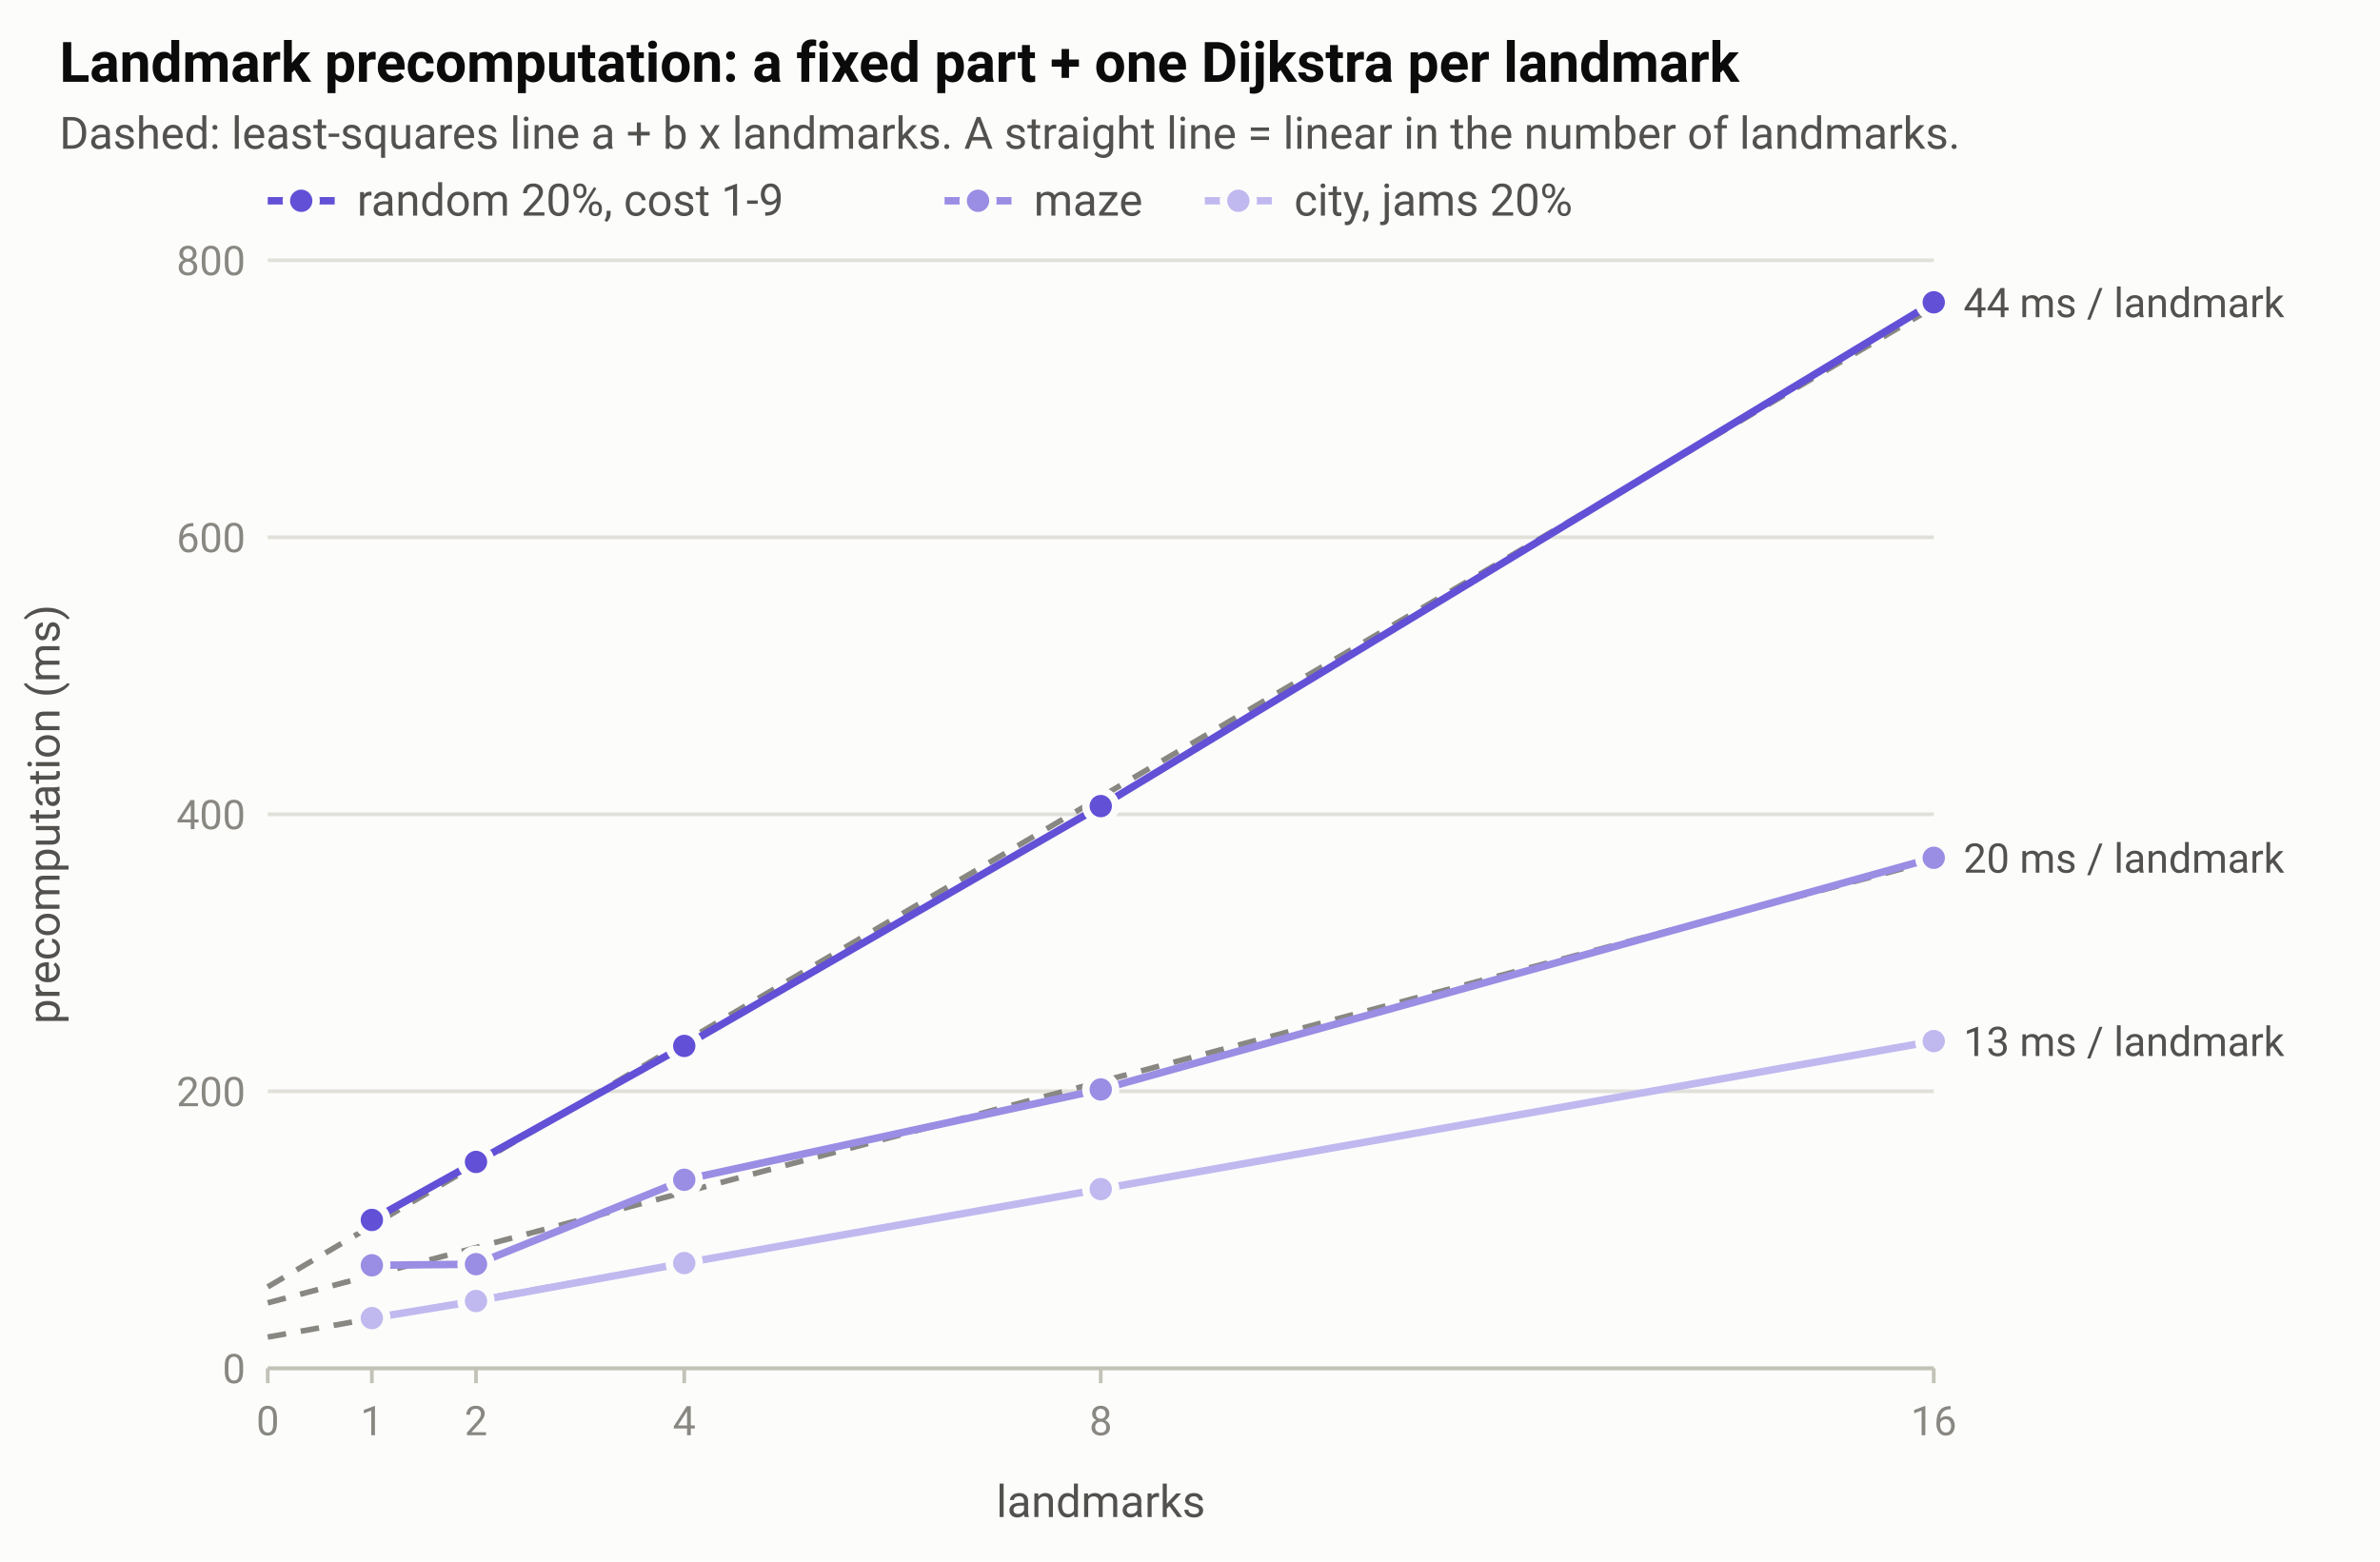
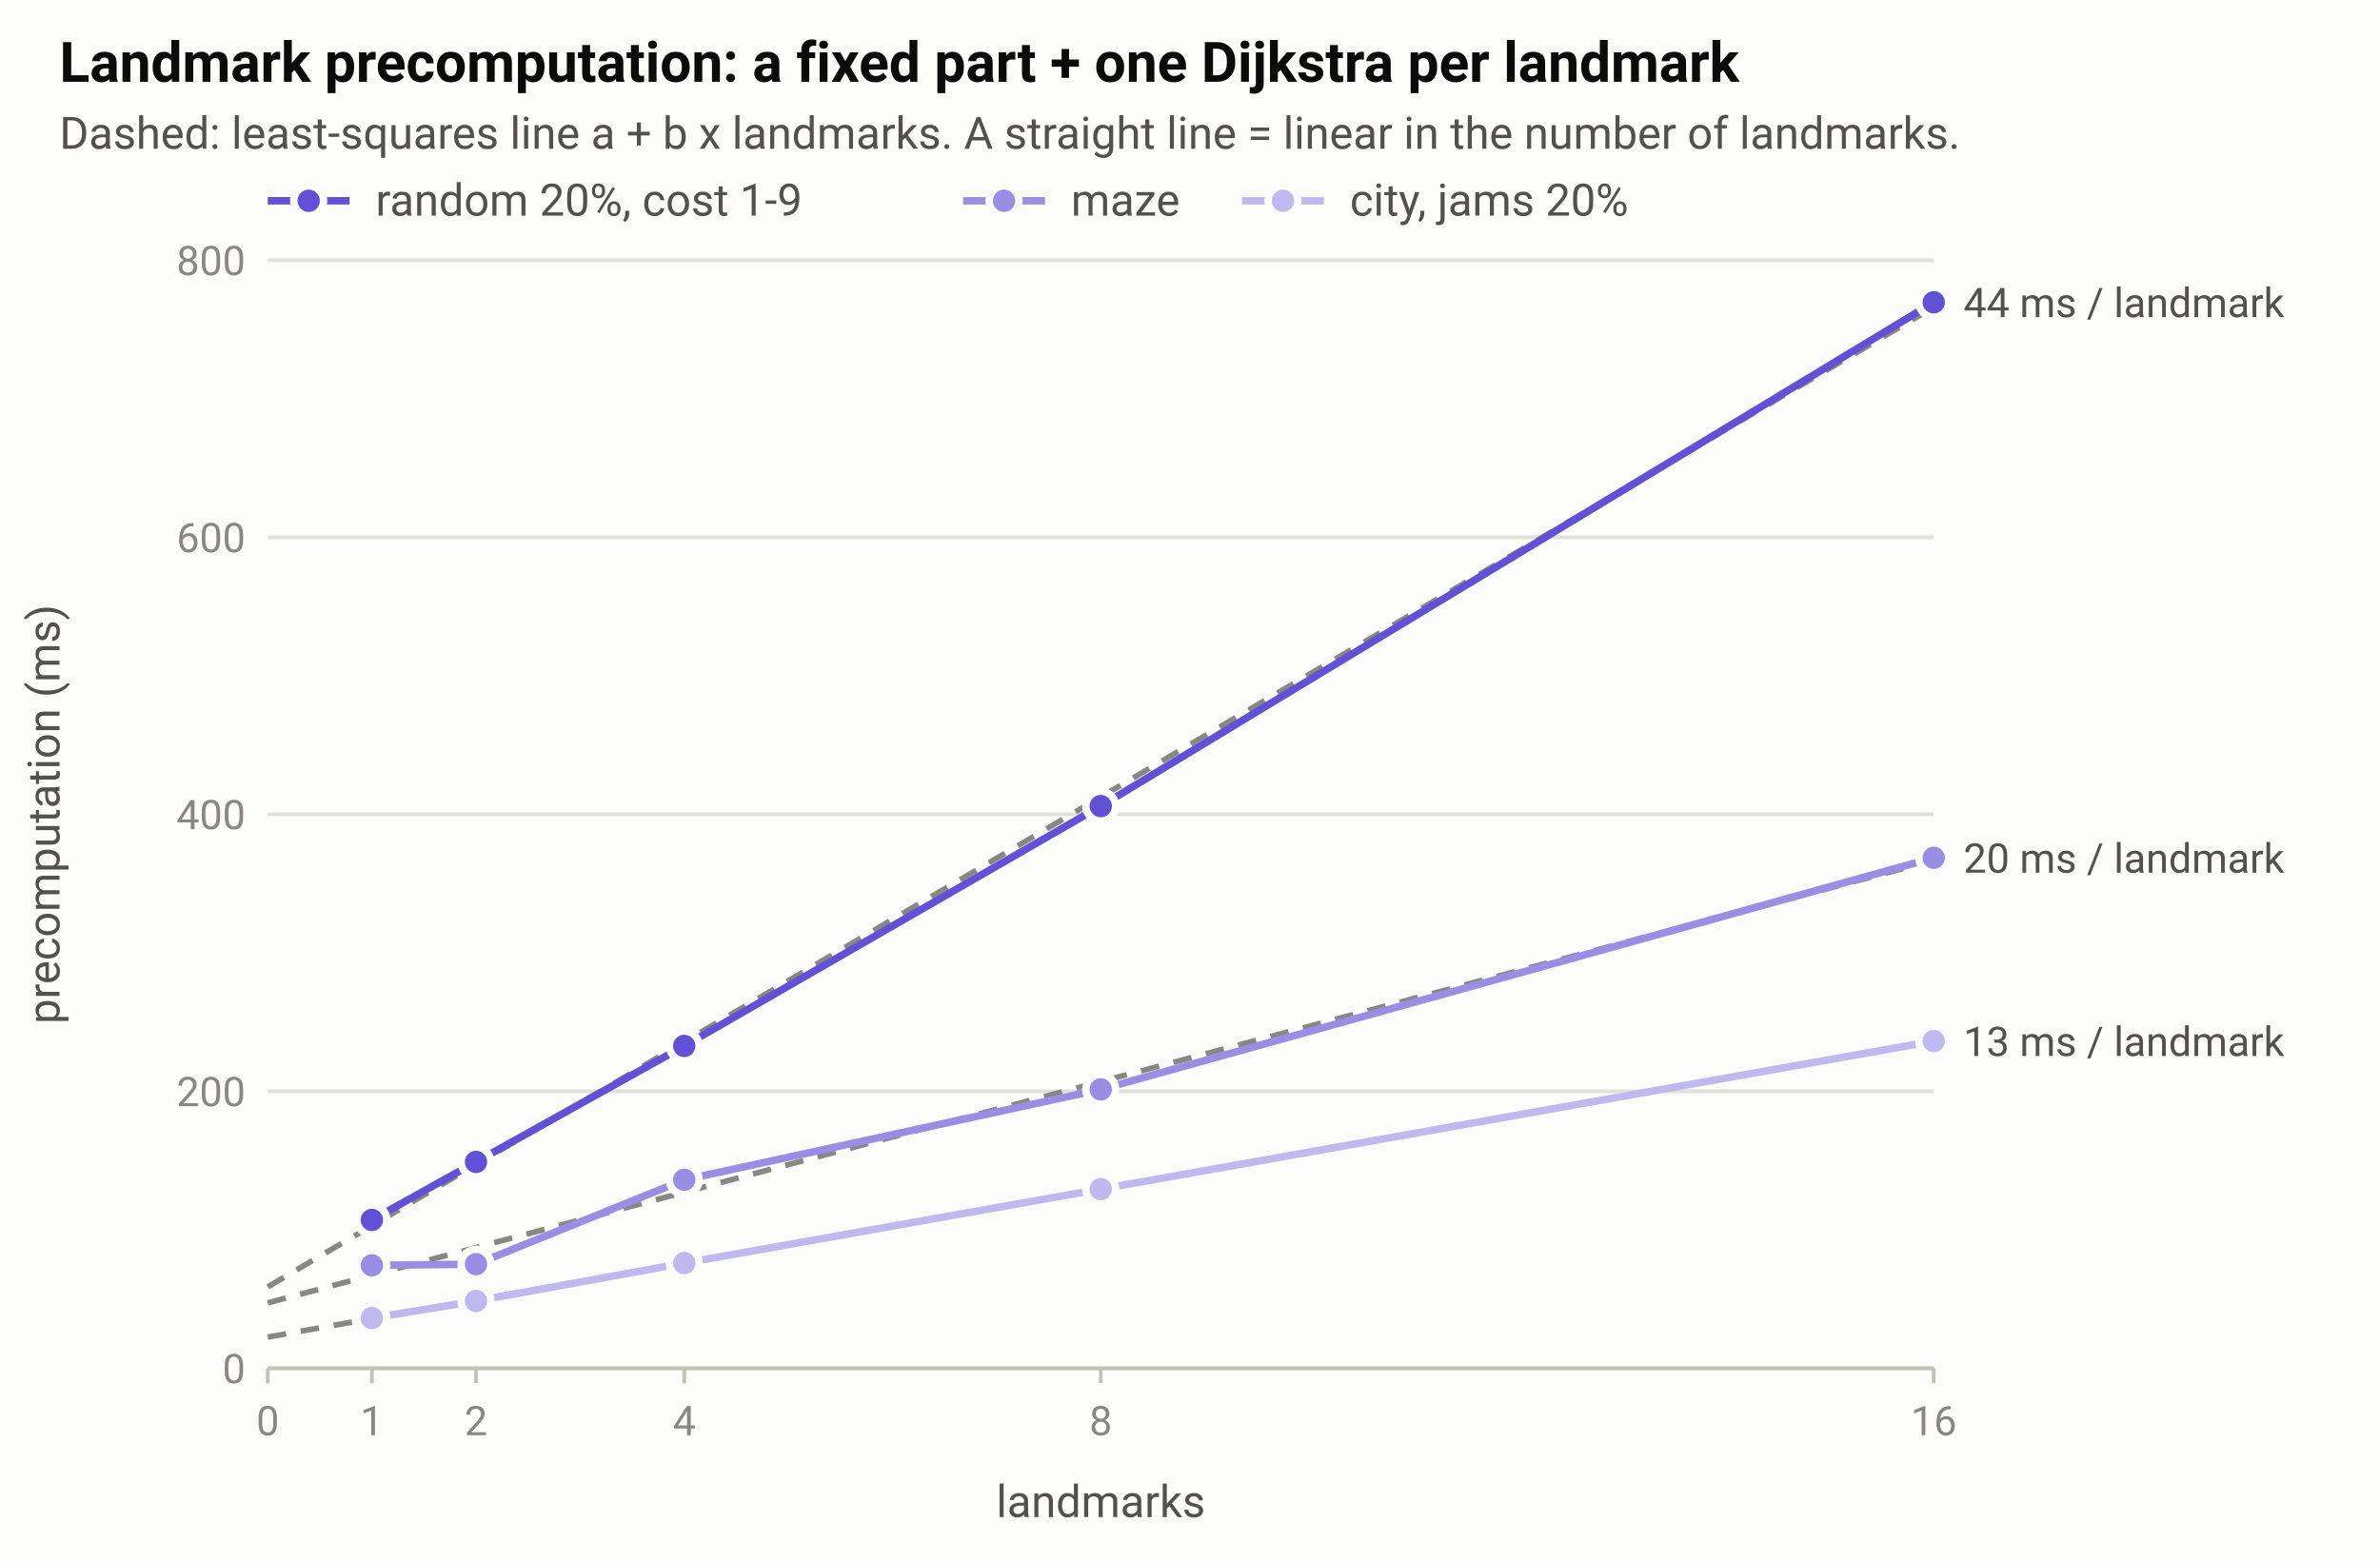
<svg xmlns="http://www.w3.org/2000/svg" width="640" height="420" viewBox="0 0 640 420" font-family="system-ui, -apple-system, 'Segoe UI', Roboto, Helvetica, Arial, sans-serif">
  <rect width="100%" height="100%" fill="#fcfcfb" />
  <text x="16.0" y="22.0" font-size="15" fill="#0b0b0b" text-anchor="start" font-weight="600">Landmark precomputation: a fixed part + one Dijkstra per landmark</text>
  <text x="16.0" y="40.0" font-size="12" fill="#52514e" text-anchor="start" font-weight="normal">Dashed: least-squares line a + b x landmarks. A straight line = linear in the number of landmarks.</text>
  <line x1="72" y1="368.0" x2="520" y2="368.0" stroke="#e1e0d9" stroke-width="1" />
  <text x="66.0" y="372.0" font-size="11" fill="#898781" text-anchor="end" font-weight="normal">0</text>
  <line x1="72" y1="293.5" x2="520" y2="293.5" stroke="#e1e0d9" stroke-width="1" />
  <text x="66.0" y="297.5" font-size="11" fill="#898781" text-anchor="end" font-weight="normal">200</text>
  <line x1="72" y1="219.0" x2="520" y2="219.0" stroke="#e1e0d9" stroke-width="1" />
  <text x="66.0" y="223.0" font-size="11" fill="#898781" text-anchor="end" font-weight="normal">400</text>
  <line x1="72" y1="144.5" x2="520" y2="144.5" stroke="#e1e0d9" stroke-width="1" />
  <text x="66.0" y="148.5" font-size="11" fill="#898781" text-anchor="end" font-weight="normal">600</text>
  <line x1="72" y1="70.0" x2="520" y2="70.0" stroke="#e1e0d9" stroke-width="1" />
  <text x="66.0" y="74.0" font-size="11" fill="#898781" text-anchor="end" font-weight="normal">800</text>
  <text x="16.0" y="219.0" font-size="12" fill="#52514e" text-anchor="middle" font-weight="normal" transform="rotate(-90 16.0 219.0)">precomputation (ms)</text>
  <line x1="72.0" y1="368" x2="72.0" y2="372" stroke="#c3c2b7" />
  <text x="72.0" y="386.0" font-size="11" fill="#898781" text-anchor="middle" font-weight="normal">0</text>
  <line x1="100.0" y1="368" x2="100.0" y2="372" stroke="#c3c2b7" />
  <text x="100.0" y="386.0" font-size="11" fill="#898781" text-anchor="middle" font-weight="normal">1</text>
  <line x1="128.0" y1="368" x2="128.0" y2="372" stroke="#c3c2b7" />
  <text x="128.0" y="386.0" font-size="11" fill="#898781" text-anchor="middle" font-weight="normal">2</text>
  <line x1="184.0" y1="368" x2="184.0" y2="372" stroke="#c3c2b7" />
  <text x="184.0" y="386.0" font-size="11" fill="#898781" text-anchor="middle" font-weight="normal">4</text>
  <line x1="296.0" y1="368" x2="296.0" y2="372" stroke="#c3c2b7" />
  <text x="296.0" y="386.0" font-size="11" fill="#898781" text-anchor="middle" font-weight="normal">8</text>
  <line x1="520.0" y1="368" x2="520.0" y2="372" stroke="#c3c2b7" />
  <text x="520.0" y="386.0" font-size="11" fill="#898781" text-anchor="middle" font-weight="normal">16</text>
  <line x1="72" y1="368" x2="520" y2="368" stroke="#c3c2b7" stroke-width="1" />
  <text x="296.0" y="408.0" font-size="12" fill="#52514e" text-anchor="middle" font-weight="normal">landmarks</text>
  <polyline points="72.0,346.1 520.0,82.6" fill="none" stroke="#898781" stroke-width="1.5" stroke-dasharray="5 4" />
  <polyline points="72.0,350.4 520.0,231.4" fill="none" stroke="#898781" stroke-width="1.5" stroke-dasharray="5 4" />
  <polyline points="72.0,359.6 520.0,280.0" fill="none" stroke="#898781" stroke-width="1.5" stroke-dasharray="5 4" />
  <polyline points="100.0,328.1 128.0,312.5 184.0,281.3 296.0,216.8 520.0,81.3" fill="none" stroke="#6250d6" stroke-width="2" />
  <circle cx="100.0" cy="328.1" r="4" fill="#6250d6" stroke="#fcfcfb" stroke-width="2" />
  <circle cx="128.0" cy="312.5" r="4" fill="#6250d6" stroke="#fcfcfb" stroke-width="2" />
  <circle cx="184.0" cy="281.3" r="4" fill="#6250d6" stroke="#fcfcfb" stroke-width="2" />
  <circle cx="296.0" cy="216.8" r="4" fill="#6250d6" stroke="#fcfcfb" stroke-width="2" />
  <circle cx="520.0" cy="81.3" r="4" fill="#6250d6" stroke="#fcfcfb" stroke-width="2" />
  <text x="528.0" y="85.3" font-size="11" fill="#52514e" text-anchor="start" font-weight="normal">44 ms / landmark</text>
  <polyline points="100.0,340.3 128.0,340.0 184.0,317.3 296.0,293.0 520.0,230.7" fill="none" stroke="#998de4" stroke-width="2" />
  <circle cx="100.0" cy="340.3" r="4" fill="#998de4" stroke="#fcfcfb" stroke-width="2" />
  <circle cx="128.0" cy="340.0" r="4" fill="#998de4" stroke="#fcfcfb" stroke-width="2" />
  <circle cx="184.0" cy="317.3" r="4" fill="#998de4" stroke="#fcfcfb" stroke-width="2" />
  <circle cx="296.0" cy="293.0" r="4" fill="#998de4" stroke="#fcfcfb" stroke-width="2" />
  <circle cx="520.0" cy="230.7" r="4" fill="#998de4" stroke="#fcfcfb" stroke-width="2" />
  <text x="528.0" y="234.7" font-size="11" fill="#52514e" text-anchor="start" font-weight="normal">20 ms / landmark</text>
  <polyline points="100.0,354.5 128.0,349.9 184.0,339.7 296.0,319.8 520.0,280.0" fill="none" stroke="#c0b9ef" stroke-width="2" />
  <circle cx="100.0" cy="354.5" r="4" fill="#c0b9ef" stroke="#fcfcfb" stroke-width="2" />
  <circle cx="128.0" cy="349.9" r="4" fill="#c0b9ef" stroke="#fcfcfb" stroke-width="2" />
  <circle cx="184.0" cy="339.7" r="4" fill="#c0b9ef" stroke="#fcfcfb" stroke-width="2" />
  <circle cx="296.0" cy="319.8" r="4" fill="#c0b9ef" stroke="#fcfcfb" stroke-width="2" />
  <circle cx="520.0" cy="280.0" r="4" fill="#c0b9ef" stroke="#fcfcfb" stroke-width="2" />
  <text x="528.0" y="284.0" font-size="11" fill="#52514e" text-anchor="start" font-weight="normal">13 ms / landmark</text>
-   <line x1="72" y1="54" x2="90" y2="54" stroke="#6250d6" stroke-width="2" />
-   <circle cx="81" cy="54" r="4" fill="#6250d6" stroke="#fcfcfb" stroke-width="2" />
-   <text x="96.0" y="58.0" font-size="12" fill="#52514e" text-anchor="start" font-weight="normal">random 20%, cost 1-9</text>
-   <line x1="254" y1="54" x2="272" y2="54" stroke="#998de4" stroke-width="2" />
-   <circle cx="263" cy="54" r="4" fill="#998de4" stroke="#fcfcfb" stroke-width="2" />
-   <text x="278.0" y="58.0" font-size="12" fill="#52514e" text-anchor="start" font-weight="normal">maze</text>
-   <line x1="324" y1="54" x2="342" y2="54" stroke="#c0b9ef" stroke-width="2" />
-   <circle cx="333" cy="54" r="4" fill="#c0b9ef" stroke="#fcfcfb" stroke-width="2" />
-   <text x="348.0" y="58.0" font-size="12" fill="#52514e" text-anchor="start" font-weight="normal">city, jams 20%</text>
+   <line x1="72" y1="54" x2="94" y2="54" stroke="#6250d6" stroke-width="2" />
+   <circle cx="83" cy="54" r="4" fill="#6250d6" stroke="#fcfcfb" stroke-width="2" />
+   <text x="101.0" y="58.0" font-size="12" fill="#52514e" text-anchor="start" font-weight="normal">random 20%, cost 1-9</text>
+   <line x1="259" y1="54" x2="281" y2="54" stroke="#998de4" stroke-width="2" />
+   <circle cx="270" cy="54" r="4" fill="#998de4" stroke="#fcfcfb" stroke-width="2" />
+   <text x="288.0" y="58.0" font-size="12" fill="#52514e" text-anchor="start" font-weight="normal">maze</text>
+   <line x1="334" y1="54" x2="356" y2="54" stroke="#c0b9ef" stroke-width="2" />
+   <circle cx="345" cy="54" r="4" fill="#c0b9ef" stroke="#fcfcfb" stroke-width="2" />
+   <text x="363.0" y="58.0" font-size="12" fill="#52514e" text-anchor="start" font-weight="normal">city, jams 20%</text>
</svg>
